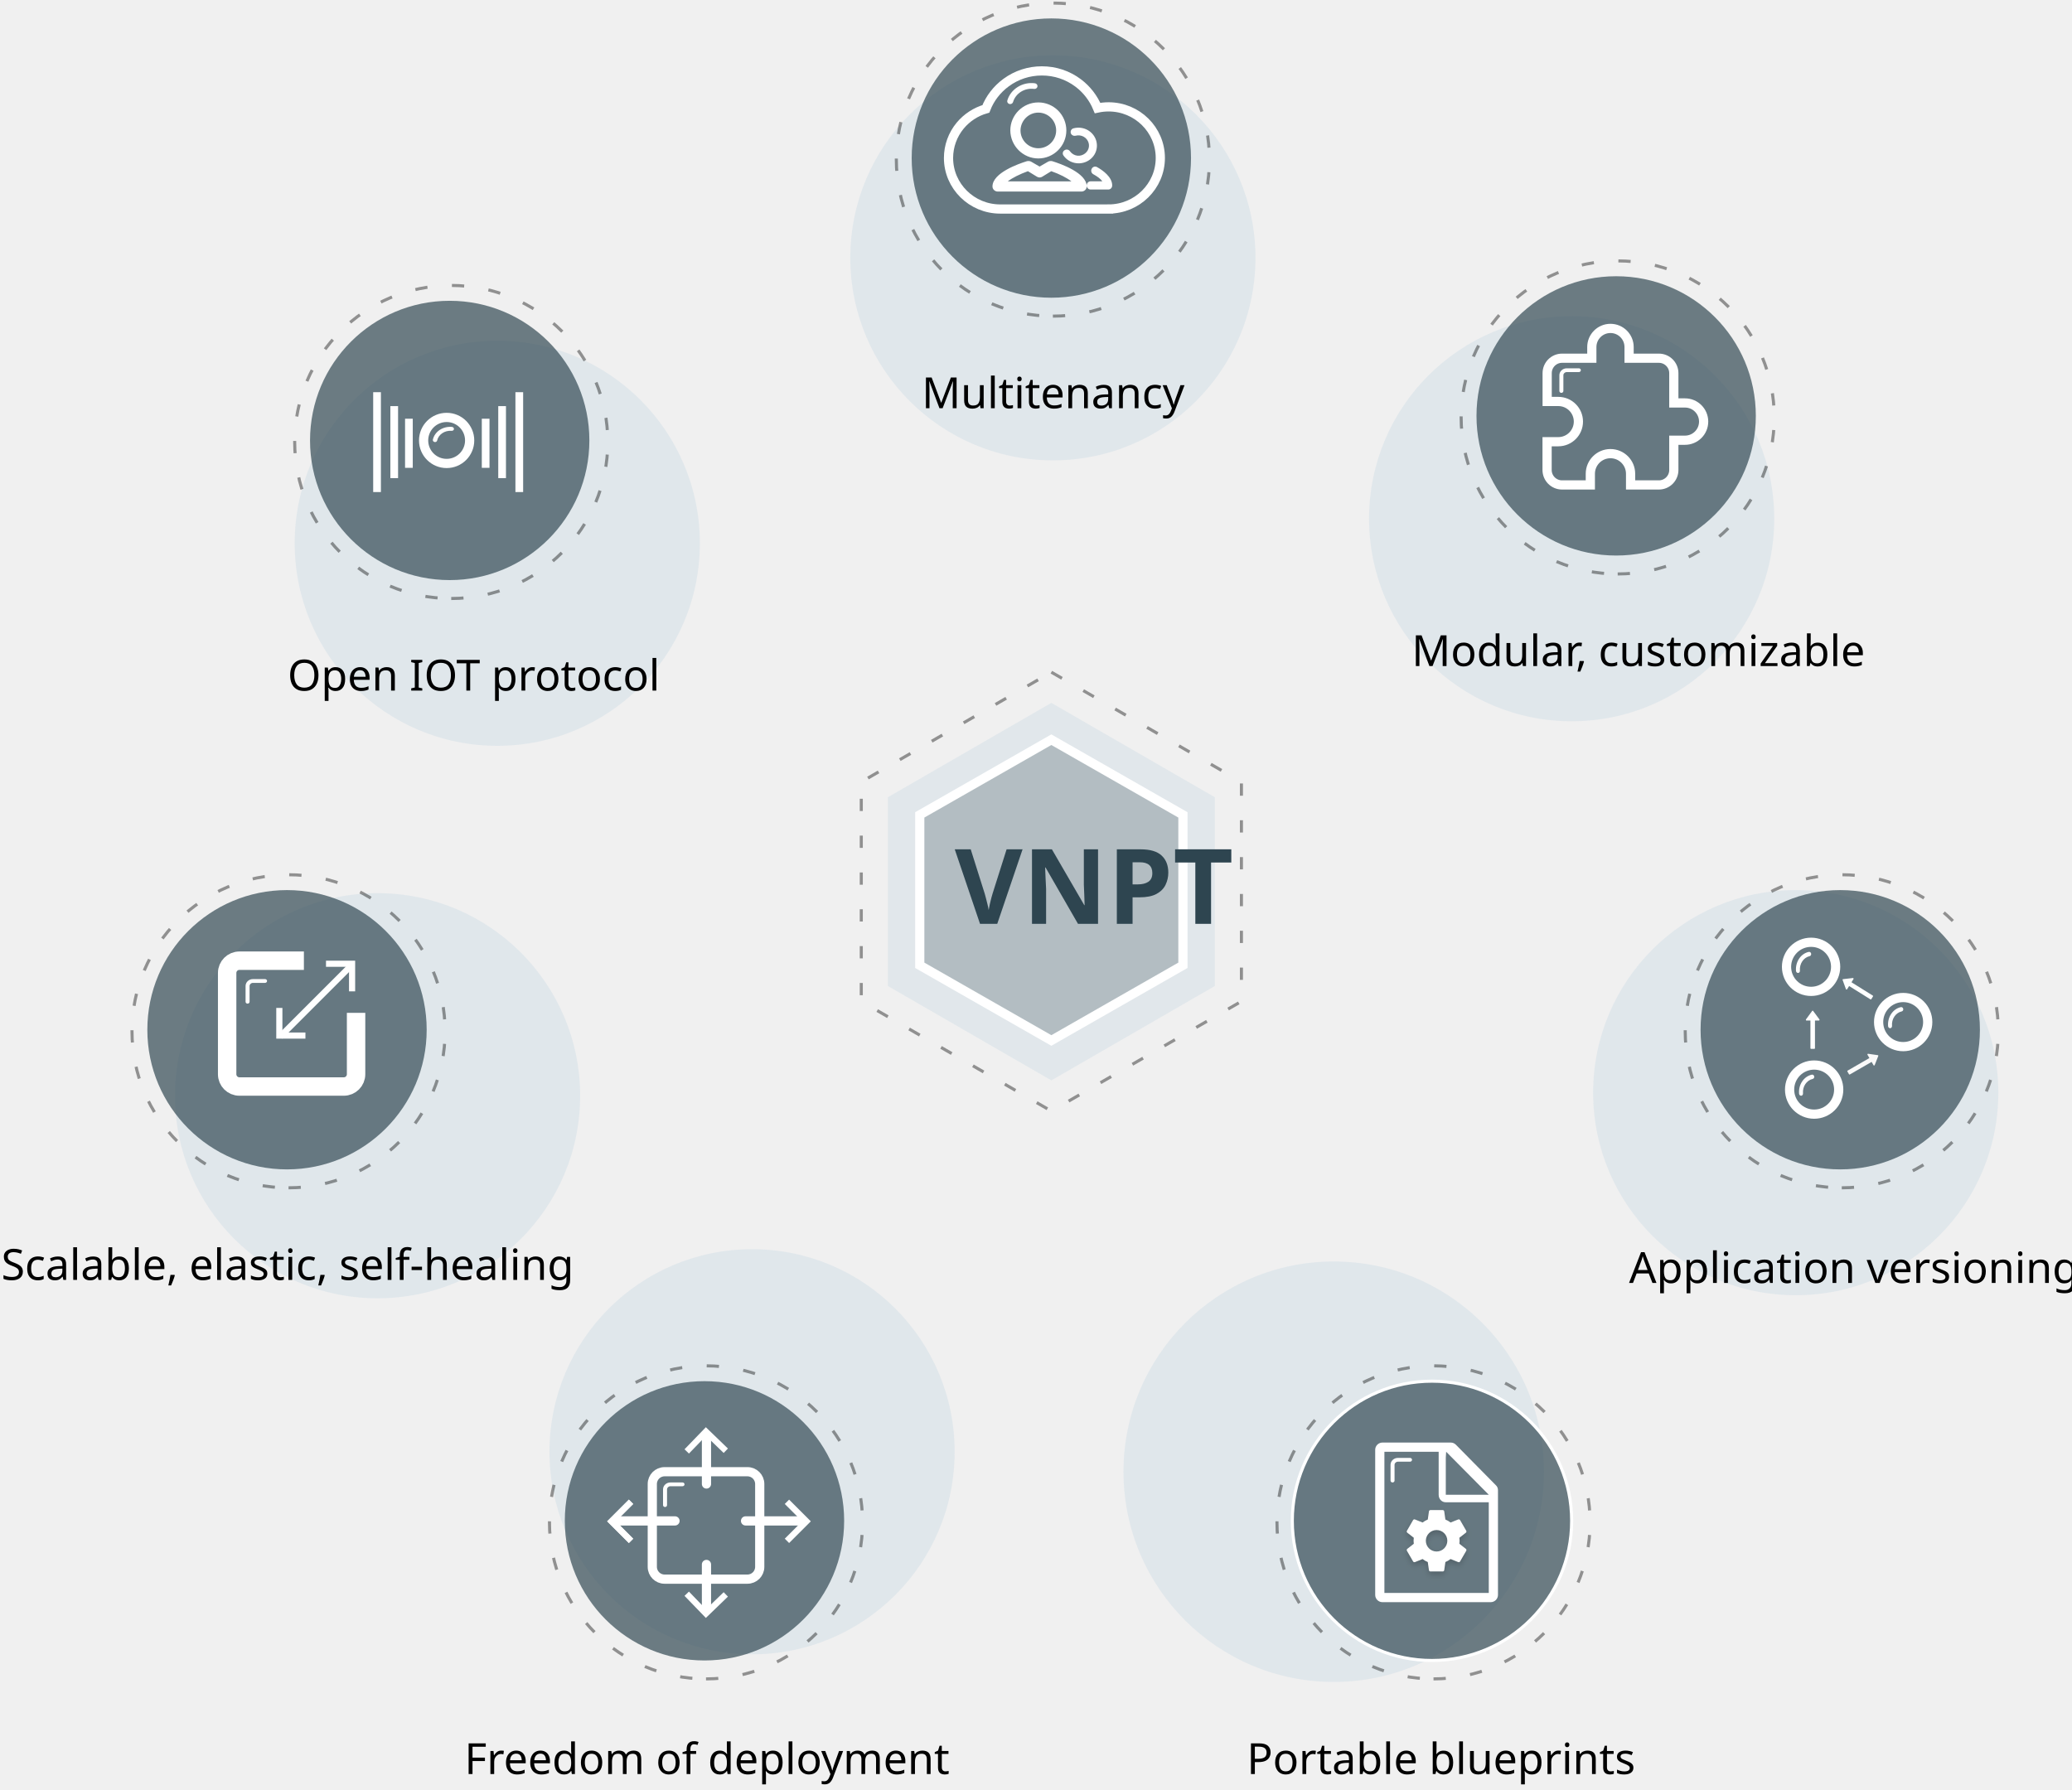
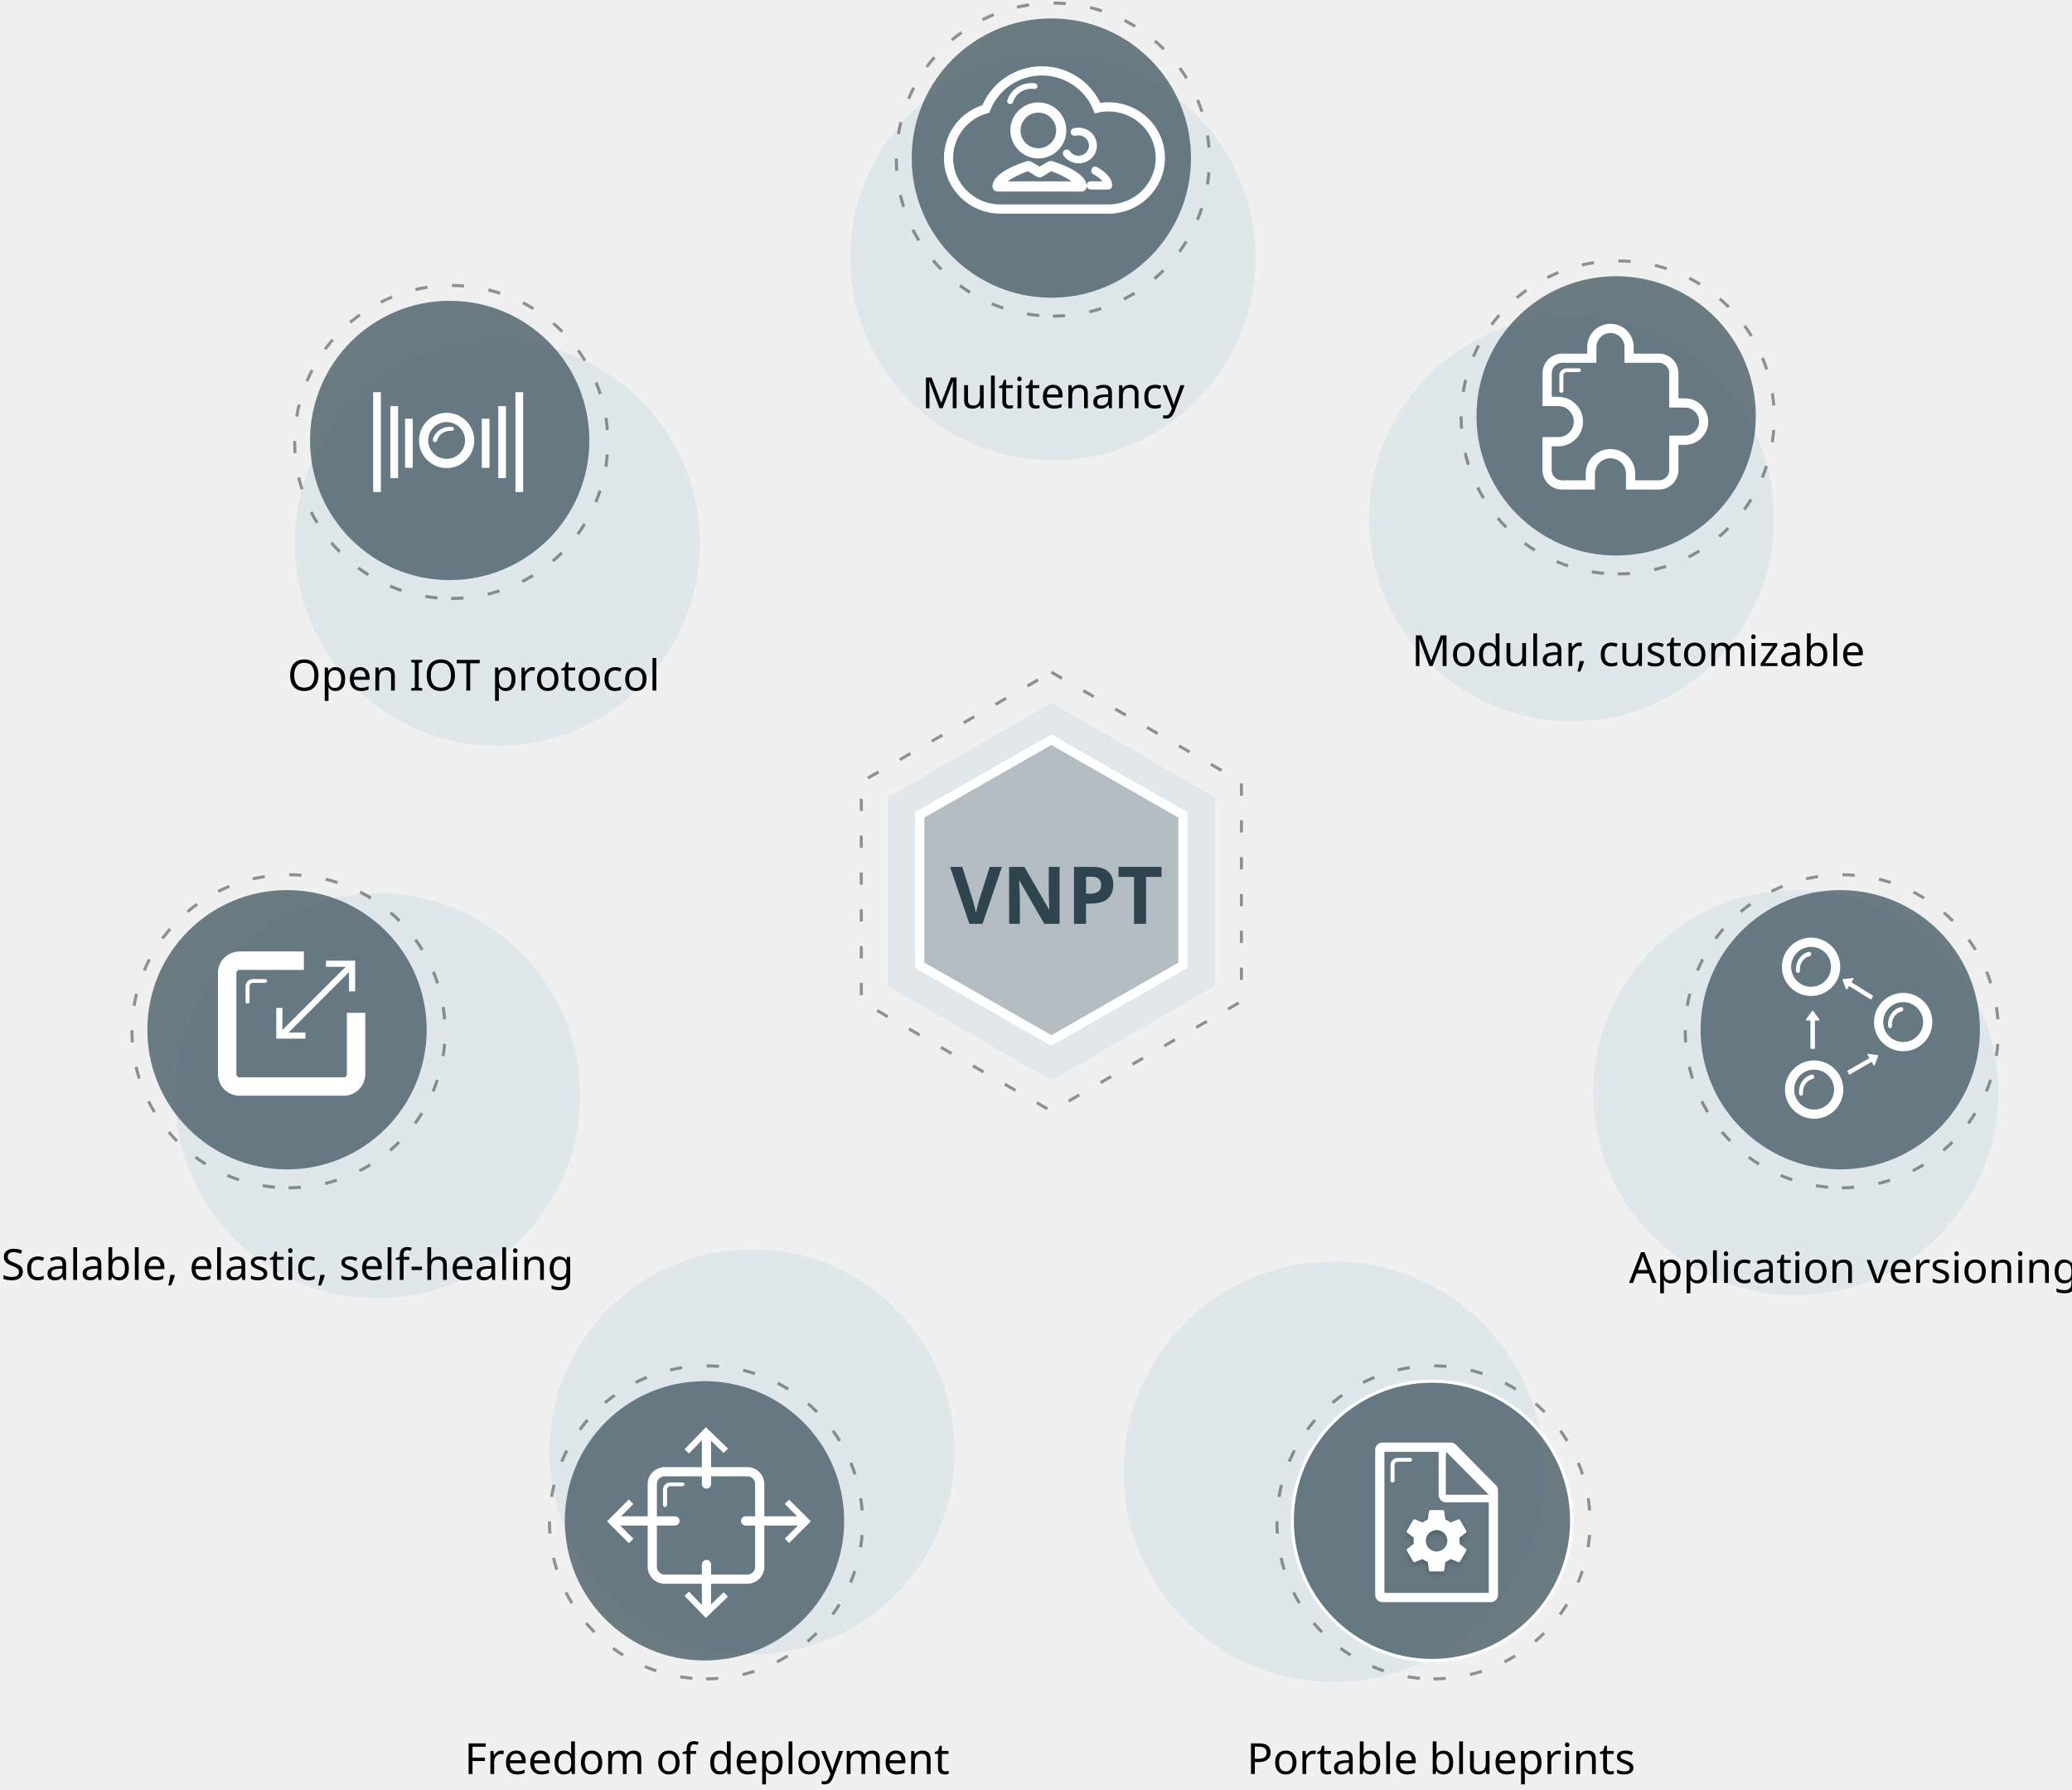
<svg xmlns="http://www.w3.org/2000/svg" xmlns:xlink="http://www.w3.org/1999/xlink" width="675" height="583" viewBox="0 0 675 583">
  <defs>
    <filter id="a" width="100%" height="100%" x="0%" y="0%" filterUnits="objectBoundingBox">
      <feGaussianBlur in="SourceGraphic" />
    </filter>
    <filter id="b" width="100%" height="100%" x="0%" y="0%" filterUnits="objectBoundingBox">
      <feGaussianBlur in="SourceGraphic" />
    </filter>
    <filter id="c" width="100%" height="100%" x="0%" y="0%" filterUnits="objectBoundingBox">
      <feGaussianBlur in="SourceGraphic" />
    </filter>
    <filter id="d" width="100%" height="100%" x="0%" y="0%" filterUnits="objectBoundingBox">
      <feGaussianBlur in="SourceGraphic" />
    </filter>
    <path id="f" d="M19.43 14.98c.04-.32.07-.64.07-.98 0-.34-.03-.66-.07-.98l2.11-1.65c.19-.15.24-.42.12-.64l-2-3.46c-.12-.22-.39-.3-.61-.22l-2.49 1c-.52-.4-1.08-.73-1.69-.98l-.38-2.65A.488.488 0 0 0 14 4h-4c-.25 0-.46.18-.49.42l-.38 2.65c-.61.25-1.17.59-1.69.98l-2.49-1c-.23-.09-.49 0-.61.22l-2 3.46c-.13.22-.07.49.12.64l2.11 1.65c-.04.32-.07.65-.07.98 0 .33.03.66.07.98l-2.11 1.65c-.19.15-.24.42-.12.64l2 3.46c.12.22.39.3.61.22l2.49-1c.52.4 1.08.73 1.69.98l.38 2.65c.03.24.24.42.49.42h4c.25 0 .46-.18.49-.42l.38-2.65c.61-.25 1.17-.59 1.69-.98l2.49 1c.23.09.49 0 .61-.22l2-3.46c.12-.22.07-.49-.12-.64l-2.11-1.65zM12 17.5c-1.93 0-3.5-1.57-3.5-3.5s1.57-3.5 3.5-3.5 3.5 1.57 3.5 3.5-1.57 3.5-3.5 3.5z" />
    <filter id="e" width="136%" height="135%" x="-18%" y="-12.5%" filterUnits="objectBoundingBox">
      <feOffset dy="1" in="SourceAlpha" result="shadowOffsetOuter1" />
      <feGaussianBlur in="shadowOffsetOuter1" result="shadowBlurOuter1" stdDeviation="1" />
      <feColorMatrix in="shadowBlurOuter1" values="0 0 0 0 0 0 0 0 0 0 0 0 0 0 0 0 0 0 0.18 0" />
    </filter>
    <filter id="g" width="100%" height="100%" x="0%" y="0%" filterUnits="objectBoundingBox">
      <feGaussianBlur in="SourceGraphic" />
    </filter>
    <filter id="h" width="100%" height="100%" x="0%" y="0%" filterUnits="objectBoundingBox">
      <feGaussianBlur in="SourceGraphic" />
    </filter>
    <filter id="i" width="100%" height="100%" x="0%" y="0%" filterUnits="objectBoundingBox">
      <feGaussianBlur in="SourceGraphic" />
    </filter>
  </defs>
  <g fill="none" fill-rule="evenodd">
    <path fill="#A7C6DA" fill-opacity=".21" d="M342.5 229l53.26 30.75v61.5L342.5 352l-53.26-30.75v-61.5L342.5 229z" />
    <path stroke="#000" stroke-dasharray="4,8" d="M342.5 219l61.92 35.75v71.5L342.5 362l-61.92-35.75v-71.5L342.5 219z" opacity=".4" />
    <path fill="#2E4550" fill-opacity=".26" stroke="#FFF" stroke-width="3" d="M342.5 241l42.868 24.5v49L342.5 339l-42.868-24.5v-49z" />
    <g transform="translate(96 93)">
      <circle cx="66" cy="84" r="66" fill="#A7C6DA" filter="url(#a)" opacity=".214" />
      <path stroke="#000" stroke-dasharray="4,8" d="M51 102c28.167 0 51-22.833 51-51S79.167 0 51 0 0 22.833 0 51s22.833 51 51 51z" opacity=".4" />
      <circle cx="50.5" cy="50.5" r="45.5" fill="#2E4550" fill-opacity=".68" />
      <g fill="#FFF">
        <path d="M66.317 39.317h2.514v23.459h-2.514zM60.956 43.425h2.51v16h-2.51zM71.912 34.777h2.513v32.54h-2.513z" />
      </g>
      <g fill="#FFF">
        <path d="M38.466 43.425h-2.51v16h2.51z" />
        <path fill-rule="nonzero" d="M49.5 59.5a9 9 0 1 1 0-18 9 9 0 0 1 0 18zm0-3a6 6 0 1 0 0-12 6 6 0 0 0 0 12z" />
        <path fill-rule="nonzero" d="M45.016 50.247c.575-2.614 3.24-4.402 6.199-4.16.39.032.688.344.665.697a.586.586 0 0 1-.012.086c-.068.308-.38.524-.738.495-2.254-.185-4.285 1.178-4.724 3.17-.076.344-.449.56-.832.48-.384-.079-.634-.423-.558-.768z" />
        <path d="M33.683 39.317h-2.514v23.459h2.514zM28.088 34.777h-2.513v32.54h2.513z" />
      </g>
    </g>
    <g transform="translate(43 285)">
      <circle cx="80" cy="72" r="66" fill="#A7C6DA" filter="url(#b)" opacity=".214" />
      <path stroke="#000" stroke-dasharray="4,8" d="M51 102c28.167 0 51-22.833 51-51S79.167 0 51 0 0 22.833 0 51s22.833 51 51 51z" opacity=".4" />
      <circle cx="50.5" cy="50.5" r="45.5" fill="#2E4550" fill-opacity=".68" />
    </g>
    <path fill="#FFF" fill-rule="nonzero" d="M92 338.414l22.914-22.914-1.414-1.414L90.586 337z" />
    <path stroke="#FFF" stroke-width="6" d="M116 330v20a4 4 0 0 1-4 4H78a4 4 0 0 1-4-4v-33a4 4 0 0 1 4-4h21" />
    <path fill="#FFF" fill-rule="nonzero" d="M81.305 326.385c0 .34-.292.615-.653.615-.36 0-.652-.275-.652-.615v-5.129c0-1.246 1.071-2.256 2.392-2.256h3.956c.36 0 .652.275.652.615 0 .34-.292.616-.652.616h-3.956c-.6 0-1.087.459-1.087 1.025v5.129zM92 336.4v-8h-2v10h9.5v-2zM113.7 315v8h2v-10h-9.5v2z" />
    <g transform="translate(179 407)">
      <circle cx="66" cy="66" r="66" fill="#A7C6DA" filter="url(#c)" opacity=".214" />
      <path stroke="#000" stroke-dasharray="4,8" d="M51 140c28.167 0 51-22.833 51-51S79.167 38 51 38 0 60.833 0 89s22.833 51 51 51z" opacity=".4" />
      <circle cx="50.5" cy="88.5" r="45.5" fill="#2E4550" fill-opacity=".68" />
    </g>
    <g transform="translate(197 464.379)">
      <path stroke="#FFF" stroke-linecap="round" stroke-width="3" d="M33.146 4.337V19.12" />
      <path fill="#FFF" fill-rule="nonzero" d="M31.646 45.337V60.12a1.5 1.5 0 1 0 3 0V45.337a1.5 1.5 0 1 0-3 0zM4.88 32.648H22.9a1.5 1.5 0 0 0 0-3H4.88a1.5 1.5 0 0 0 0 3zM45.88 32.648H63.9a1.5 1.5 0 0 0 0-3H45.88a1.5 1.5 0 0 0 0 3z" />
      <rect width="35" height="35" x="15.5" y="15.121" stroke="#FFF" stroke-width="3" rx="4" />
      <path fill="#FFF" fill-rule="nonzero" d="M20.305 26.006c0 .34-.292.615-.653.615-.36 0-.652-.275-.652-.615v-5.129c0-1.246 1.071-2.256 2.392-2.256h3.956c.36 0 .652.276.652.616 0 .34-.292.615-.652.615h-3.956c-.6 0-1.087.459-1.087 1.025v5.129zM9.278 25.628l-1.414-1.414-7.071 7.071 7.071 7.071 1.414-1.414-5.657-5.657zM58.657 25.626l1.414-1.415 7.071 7.071-7.07 7.071-1.415-1.414 5.657-5.657zM27.439 9.204L26 7.814 32.947.622l7.193 6.947-1.39 1.439-5.754-5.558zM27.439 54.179L26 55.568l6.947 7.193 7.193-6.946-1.39-1.439-5.754 5.557z" />
      <path fill="#FFF" fill-rule="nonzero" d="M9.278 25.628l-1.414-1.414-7.071 7.071 7.071 7.071 1.414-1.414-5.657-5.657z" />
    </g>
    <g transform="translate(366 411)">
      <circle cx="68.5" cy="68.5" r="68.5" fill="#A7C6DA" filter="url(#d)" opacity=".214" />
      <path stroke="#000" stroke-dasharray="4,8" d="M101 136c28.167 0 51-22.833 51-51s-22.833-51-51-51-51 22.833-51 51 22.833 51 51 51z" opacity=".4" />
      <circle cx="100.5" cy="84.5" r="45.5" fill="#2E4550" fill-opacity=".68" stroke="#FFF" />
    </g>
    <path fill="#FFF" fill-rule="nonzero" d="M487.294 483.886l-13-13.177a2.35 2.35 0 0 0-1.706-.709h-22.235a2.365 2.365 0 0 0-2.353 2.364v47.272c0 1.3 1.059 2.364 2.353 2.364h35.294a2.365 2.365 0 0 0 2.353-2.364v-34.095c0-.65-.235-1.241-.706-1.655zM485 487h-14v-12.099l.12-1.901L485 487zm-34 32v-46h17.678v14.043c0 1.293.99 2.41 2.273 2.41H485V519h-34z" />
    <path d="M456 488h24v24h-24z" />
    <g fill-rule="nonzero" transform="translate(456 488)">
      <use fill="#000" filter="url(#e)" xlink:href="#f" />
      <use fill="#FFF" xlink:href="#f" />
    </g>
    <path fill="#FFF" fill-rule="nonzero" d="M454.305 482.385c0 .34-.292.615-.653.615-.36 0-.652-.275-.652-.615v-5.129c0-1.246 1.071-2.256 2.392-2.256h3.956c.36 0 .652.275.652.615 0 .34-.292.616-.652.616h-3.956c-.6 0-1.087.459-1.087 1.025v5.129z" />
    <g>
      <g transform="translate(519 285)">
        <circle cx="66" cy="71" r="66" fill="#A7C6DA" filter="url(#g)" opacity=".214" />
        <path stroke="#000" stroke-dasharray="4,8" d="M81 102c28.167 0 51-22.833 51-51S109.167 0 81 0 30 22.833 30 51s22.833 51 51 51z" opacity=".4" />
        <circle cx="80.5" cy="50.5" r="45.5" fill="#2E4550" fill-opacity=".68" />
      </g>
      <path fill="#FFF" d="M588.32 332.363c.032.091.088.137.169.137h1.296v9c0 .068.017.123.052.167a.163.163 0 0 0 .133.064h1.11a.163.163 0 0 0 .134-.064.257.257 0 0 0 .052-.166V332.5h1.296c.077 0 .133-.046.168-.137a.278.278 0 0 0-.03-.253l-2.053-2.77a.173.173 0 0 0-.14-.071c-.05 0-.094.024-.132.072l-2.025 2.77a.277.277 0 0 0-.03.252z" />
      <g fill="#FFF" fill-rule="nonzero">
        <path d="M599.5 315a9.5 9.5 0 1 0-19 0 9.5 9.5 0 0 0 19 0zm-3 0a6.5 6.5 0 1 1-13 0 6.5 6.5 0 0 1 13 0z" />
        <path d="M589.247 310.132c-2.614.576-4.402 3.24-4.16 6.2.032.39.344.688.697.664a.586.586 0 0 0 .086-.012c.308-.068.524-.38.495-.738-.185-2.254 1.178-4.285 3.17-4.723.344-.076.56-.45.48-.833-.079-.384-.423-.634-.768-.558zM619.247 328.132c-2.614.576-4.402 3.24-4.16 6.2.032.39.344.688.697.664a.586.586 0 0 0 .086-.012c.308-.068.524-.38.495-.738-.185-2.254 1.178-4.285 3.17-4.723.344-.076.56-.45.48-.833-.079-.384-.423-.634-.768-.558zM590.247 350.132c-2.614.576-4.402 3.24-4.16 6.2.032.39.344.688.697.664a.586.586 0 0 0 .086-.012c.308-.068.524-.38.495-.738-.185-2.254 1.178-4.285 3.17-4.723.344-.076.56-.45.48-.833-.079-.384-.423-.634-.768-.558z" />
        <path d="M629.5 333a9.5 9.5 0 1 0-19 0 9.5 9.5 0 0 0 19 0zm-3 0a6.5 6.5 0 1 1-13 0 6.5 6.5 0 0 1 13 0zM600.5 355a9.5 9.5 0 1 0-19 0 9.5 9.5 0 0 0 19 0zm-3 0a6.5 6.5 0 1 1-13 0 6.5 6.5 0 0 1 13 0z" />
      </g>
      <path fill="#FFF" d="M601.527 322.407c.086.018.15-.006.192-.073l.672-1.075 6.94 4.337a.223.223 0 0 0 .156.037.164.164 0 0 0 .118-.08l.576-.92a.164.164 0 0 0 .019-.142.223.223 0 0 0-.1-.123l-6.942-4.337.672-1.075c.04-.064.033-.132-.02-.205a.238.238 0 0 0-.209-.098l-3.2.369a.173.173 0 0 0-.127.08.168.168 0 0 0-.014.146l1.087 3.013a.237.237 0 0 0 .18.146z" />
      <path fill="#FAFAFA" d="M608.386 343.422c-.057.067-.065.136-.026.204l.634 1.098-7.088 4.092a.223.223 0 0 0-.105.12.164.164 0 0 0 .014.141l.543.941a.164.164 0 0 0 .116.083c.051.01.103 0 .156-.031l7.088-4.092.634 1.097c.038.066.1.092.19.08a.238.238 0 0 0 .184-.14l1.177-2.998a.173.173 0 0 0-.011-.15.168.168 0 0 0-.122-.08l-3.17-.456a.237.237 0 0 0-.214.09z" />
    </g>
    <g>
      <g transform="translate(277 1)">
        <circle cx="66" cy="83" r="66" fill="#A7C6DA" filter="url(#h)" opacity=".214" />
        <path stroke="#000" stroke-dasharray="4,8" d="M66 102c28.167 0 51-22.833 51-51S94.167 0 66 0 15 22.833 15 51s22.833 51 51 51z" opacity=".4" />
        <circle cx="65.5" cy="50.5" r="45.5" fill="#2E4550" fill-opacity=".68" />
      </g>
      <path fill="#FFF" fill-rule="nonzero" d="M338.258 51.625c5.038 0 9.128-4.11 9.128-9.127a9.117 9.117 0 0 0-9.128-9.128c-5.037 0-9.128 4.11-9.128 9.128.043 5.018 4.134 9.127 9.128 9.127zm0-14.936a5.816 5.816 0 0 1 5.809 5.809 5.816 5.816 0 0 1-5.809 5.808 5.816 5.816 0 0 1-5.808-5.808c.044-3.193 2.64-5.809 5.808-5.809zm4.578 15.834c-.477-.125-.997-.083-1.431.166l-2.732 1.58-2.732-1.58c-.434-.25-.954-.29-1.431-.166-2.645.831-11.188 3.781-11.188 8.227 0 .914.78 1.662 1.735 1.662h27.232c.954 0 1.735-.748 1.735-1.662 0-4.446-8.543-7.396-11.188-8.227zm-14.535 6.57c1.46-1.135 3.908-2.358 6.57-3.319l2.922 1.79c.558.35 1.245.35 1.76 0l2.921-1.79c2.663.917 5.111 2.184 6.571 3.32h-20.744zm34.02 1.32c0 .757-.555 1.336-1.282 1.336h-5.732c-.727 0-1.283-.579-1.283-1.336 0-.756.556-1.335 1.283-1.335h3.807c-.642-.89-1.668-1.602-2.951-2.315a1.314 1.314 0 0 1-.514-1.78 1.25 1.25 0 0 1 1.754-.534c1.84 1.024 4.919 3.205 4.919 5.964zM354.74 47.82c.224-1.825-1.136-3.466-2.973-3.691a3.601 3.601 0 0 0-1.356.086c-.671.17-1.405-.215-1.585-.868-.18-.654.211-1.364.883-1.534a6.221 6.221 0 0 1 2.363-.173c3.29.404 5.624 3.3 5.232 6.495-.392 3.193-3.4 5.434-6.648 5.035-1.709-.21-3.246-1.114-4.204-2.495a1.192 1.192 0 0 1 .342-1.726 1.28 1.28 0 0 1 1.78.345 3.505 3.505 0 0 0 2.426 1.435c1.8.179 3.521-1.126 3.74-2.91z" />
      <g fill-rule="nonzero">
        <path stroke="#FFF" stroke-width="3" d="M361.151 68.1c9.29 0 16.849-7.465 16.849-16.641 0-9.176-7.558-16.641-16.849-16.641-1.217 0-2.422.128-3.6.381a19.51 19.51 0 0 0-6.269-8.136c-3.432-2.592-7.535-3.963-11.866-3.963-4.229 0-8.254 1.313-11.64 3.797-3.011 2.208-5.277 5.155-6.605 8.573a16.947 16.947 0 0 0-8.373 5.464A16.545 16.545 0 0 0 309 51.46c0 9.176 7.558 16.641 16.849 16.641h35.302z" />
        <path fill="#FFF" d="M337.152 27.133c-4.024-.54-7.892 1.869-8.996 5.603-.146.493.154 1.006.67 1.145.044.012.088.02.13.027.475.063.937-.216 1.07-.667.842-2.846 3.789-4.682 6.855-4.27.532.07 1.023-.283 1.098-.79.075-.508-.295-.977-.827-1.048z" />
      </g>
    </g>
    <g>
      <g transform="translate(446 85)">
        <circle cx="66" cy="84" r="66" fill="#A7C6DA" filter="url(#i)" opacity=".214" />
        <path stroke="#000" stroke-dasharray="4,8" d="M81 102c28.167 0 51-22.833 51-51S109.167 0 81 0 30 22.833 30 51s22.833 51 51 51z" opacity=".4" />
        <circle cx="80.5" cy="50.5" r="45.5" fill="#2E4550" fill-opacity=".68" />
      </g>
      <path d="M499 110h54v54h-54z" />
      <path fill="#FFF" fill-rule="nonzero" d="M509.305 127.385c0 .34-.292.615-.653.615-.36 0-.652-.275-.652-.615v-5.129c0-1.246 1.071-2.256 2.392-2.256h3.956c.36 0 .652.275.652.615 0 .34-.292.616-.652.616h-3.956c-.6 0-1.087.459-1.087 1.025v5.129z" />
      <path fill-rule="nonzero" stroke="#FFF" stroke-width="3" d="M548.929 131.286h-3.643v-9.715a4.871 4.871 0 0 0-4.857-4.857h-9.715v-3.643a6.074 6.074 0 0 0-6.071-6.071 6.074 6.074 0 0 0-6.072 6.071v3.643h-9.714c-2.671 0-4.833 2.186-4.833 4.857v9.229h3.619a6.56 6.56 0 0 1 6.557 6.557 6.56 6.56 0 0 1-6.557 6.557H504v9.229a4.871 4.871 0 0 0 4.857 4.857h9.229v-3.643a6.56 6.56 0 0 1 6.557-6.557 6.56 6.56 0 0 1 6.557 6.557V158h9.229a4.871 4.871 0 0 0 4.857-4.857v-9.714h3.643a6.074 6.074 0 0 0 6.071-6.072 6.074 6.074 0 0 0-6.071-6.071z" />
    </g>
    <text fill="#000" font-family="Rubik-Regular, Rubik" font-size="14" transform="translate(-.5 1)">
      <tspan x="300.786" y="132">Multitenancy</tspan>
    </text>
    <text fill="#000" font-family="Rubik-Regular, Rubik" font-size="14" transform="translate(-.5 1)">
      <tspan x="460.392" y="216">Modular, customizable</tspan>
    </text>
    <text fill="#000" font-family="Rubik-Regular, Rubik" font-size="14" transform="translate(-.5 1)">
      <tspan x="94.169" y="224">Open IOT protocol</tspan>
    </text>
    <text fill="#000" font-family="Rubik-Regular, Rubik" font-size="14" transform="translate(-.5 1)">
      <tspan x="531.2" y="417">Application versioning</tspan>
    </text>
    <text fill="#000" font-family="Rubik-Regular, Rubik" font-size="14" transform="translate(-.5 1)">
      <tspan x=".916" y="416">Scalable, elastic, self-healing</tspan>
    </text>
    <text fill="#000" font-family="Rubik-Regular, Rubik" font-size="14" transform="translate(-.5 1)">
      <tspan x="406.672" y="577">Portable blueprints</tspan>
    </text>
    <text fill="#000" font-family="Rubik-Regular, Rubik" font-size="14" transform="translate(-.5 1)">
      <tspan x="151.803" y="577">Freedom of deployment</tspan>
    </text>
-     <text fill="#2E4550" font-family="Rubik-Bold, Rubik" font-size="34" font-weight="bold" transform="translate(-.5 1)">
-       <tspan x="311.533" y="300">VNPT</tspan>
+     <text fill="#2E4550" font-family="Rubik-Bold, Rubik" font-size="26" font-weight="bold" transform="translate(-.5 1)">
+       <tspan x="310" y="300">VNPT</tspan>
    </text>
  </g>
</svg>
